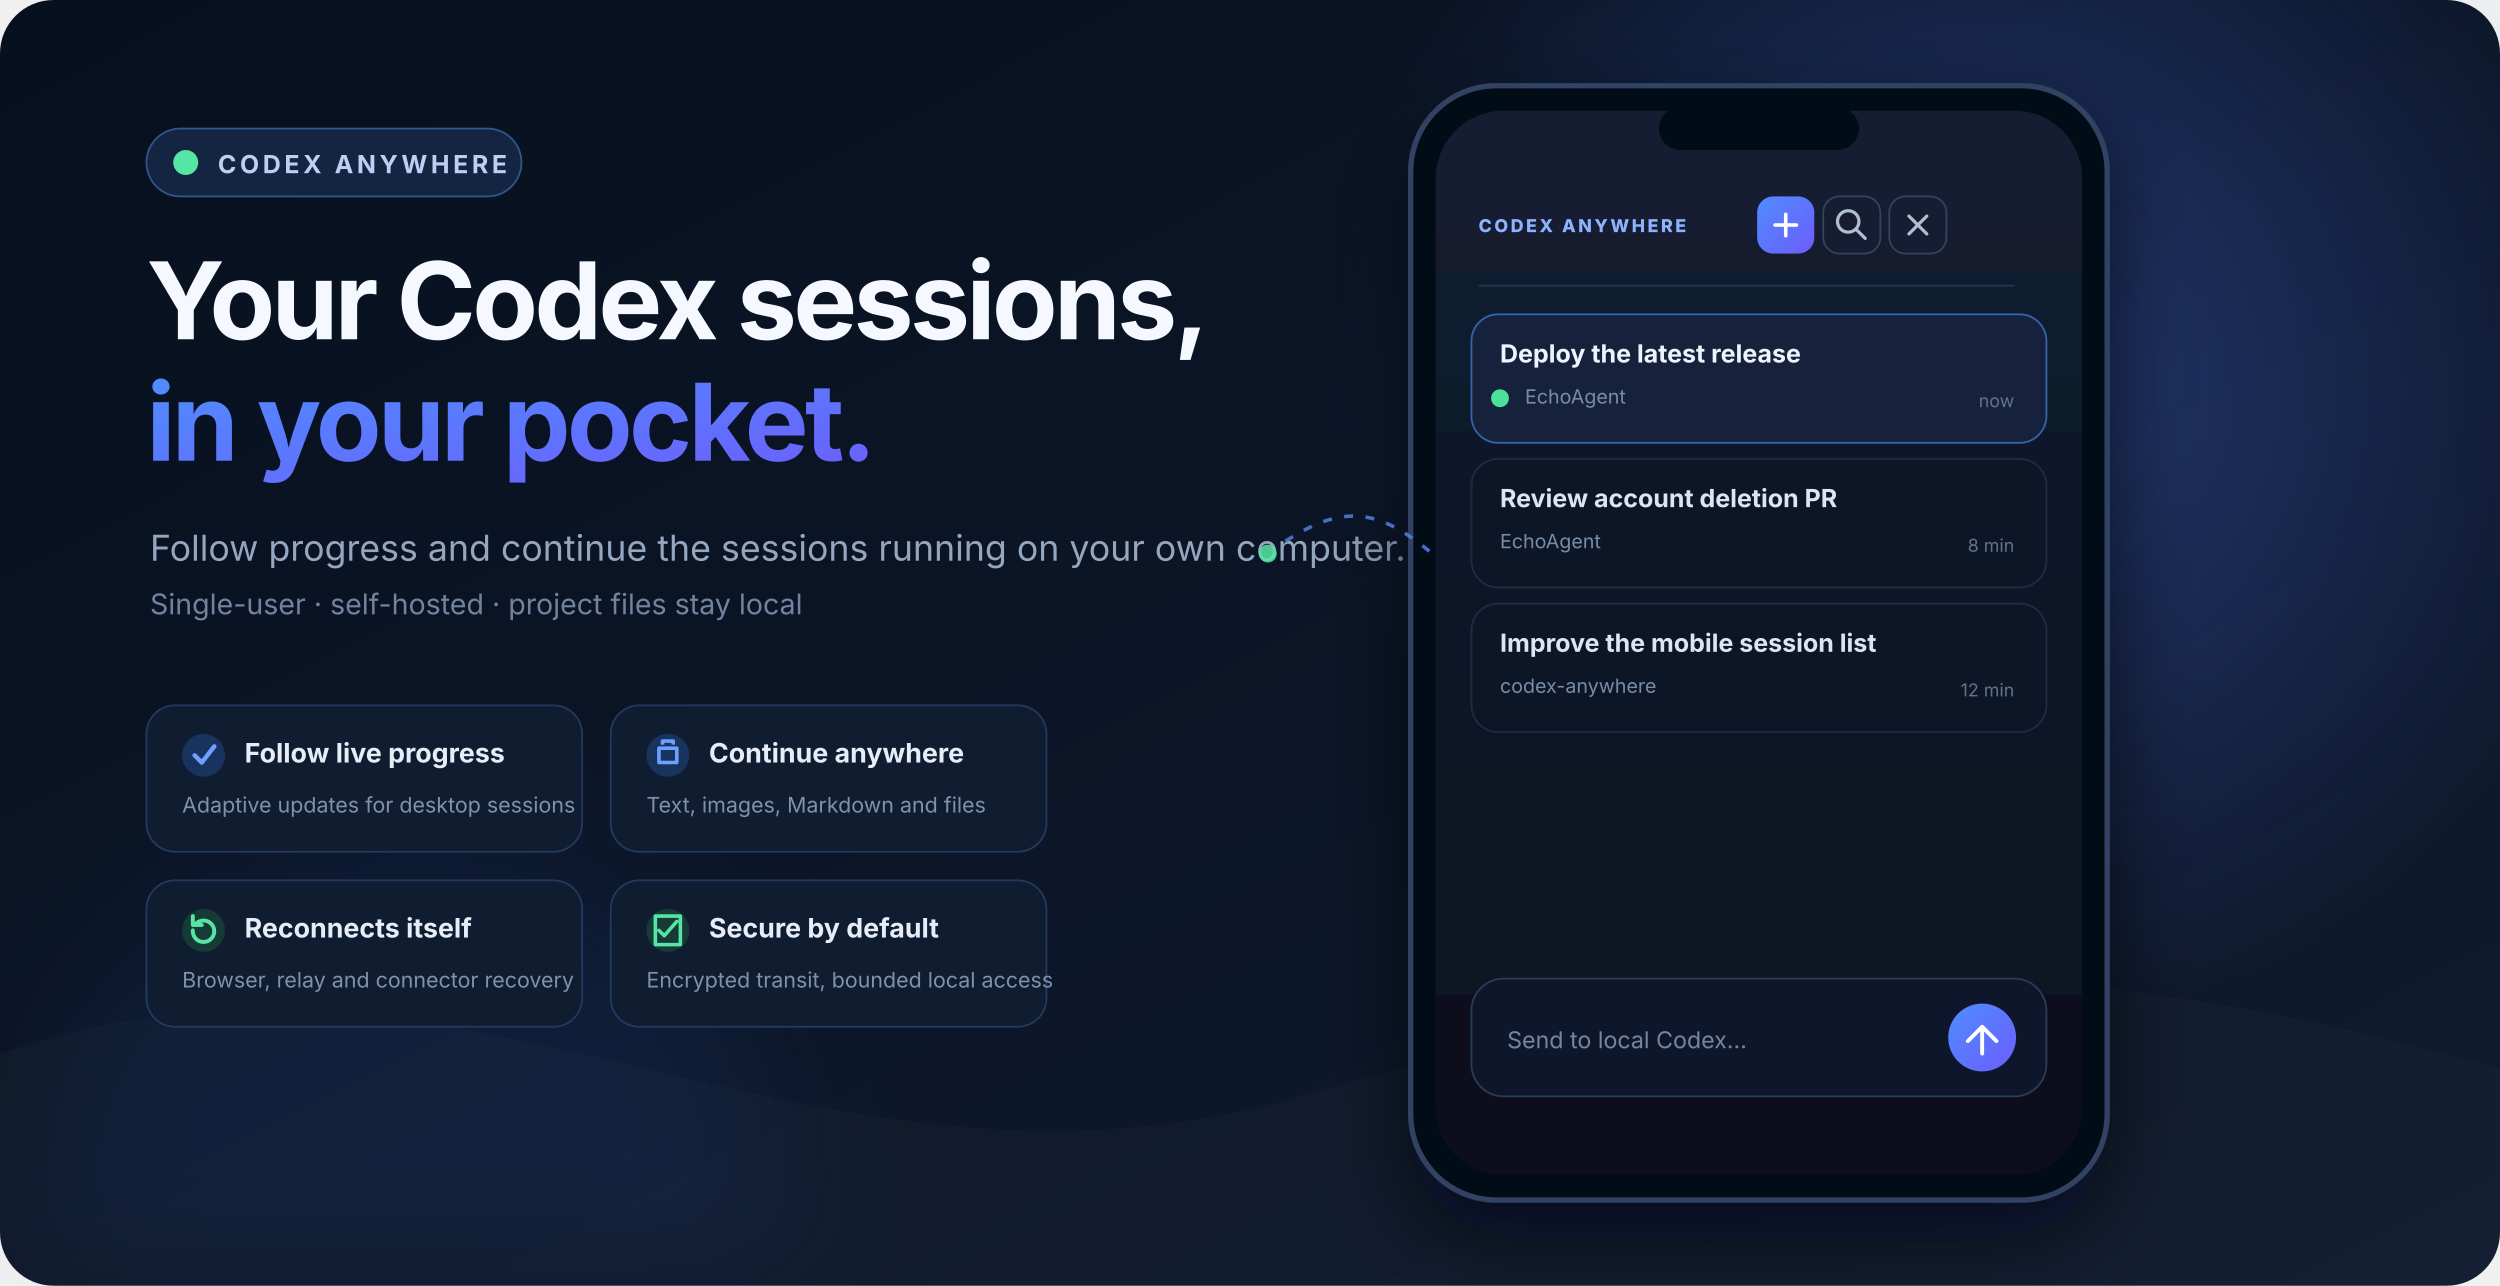
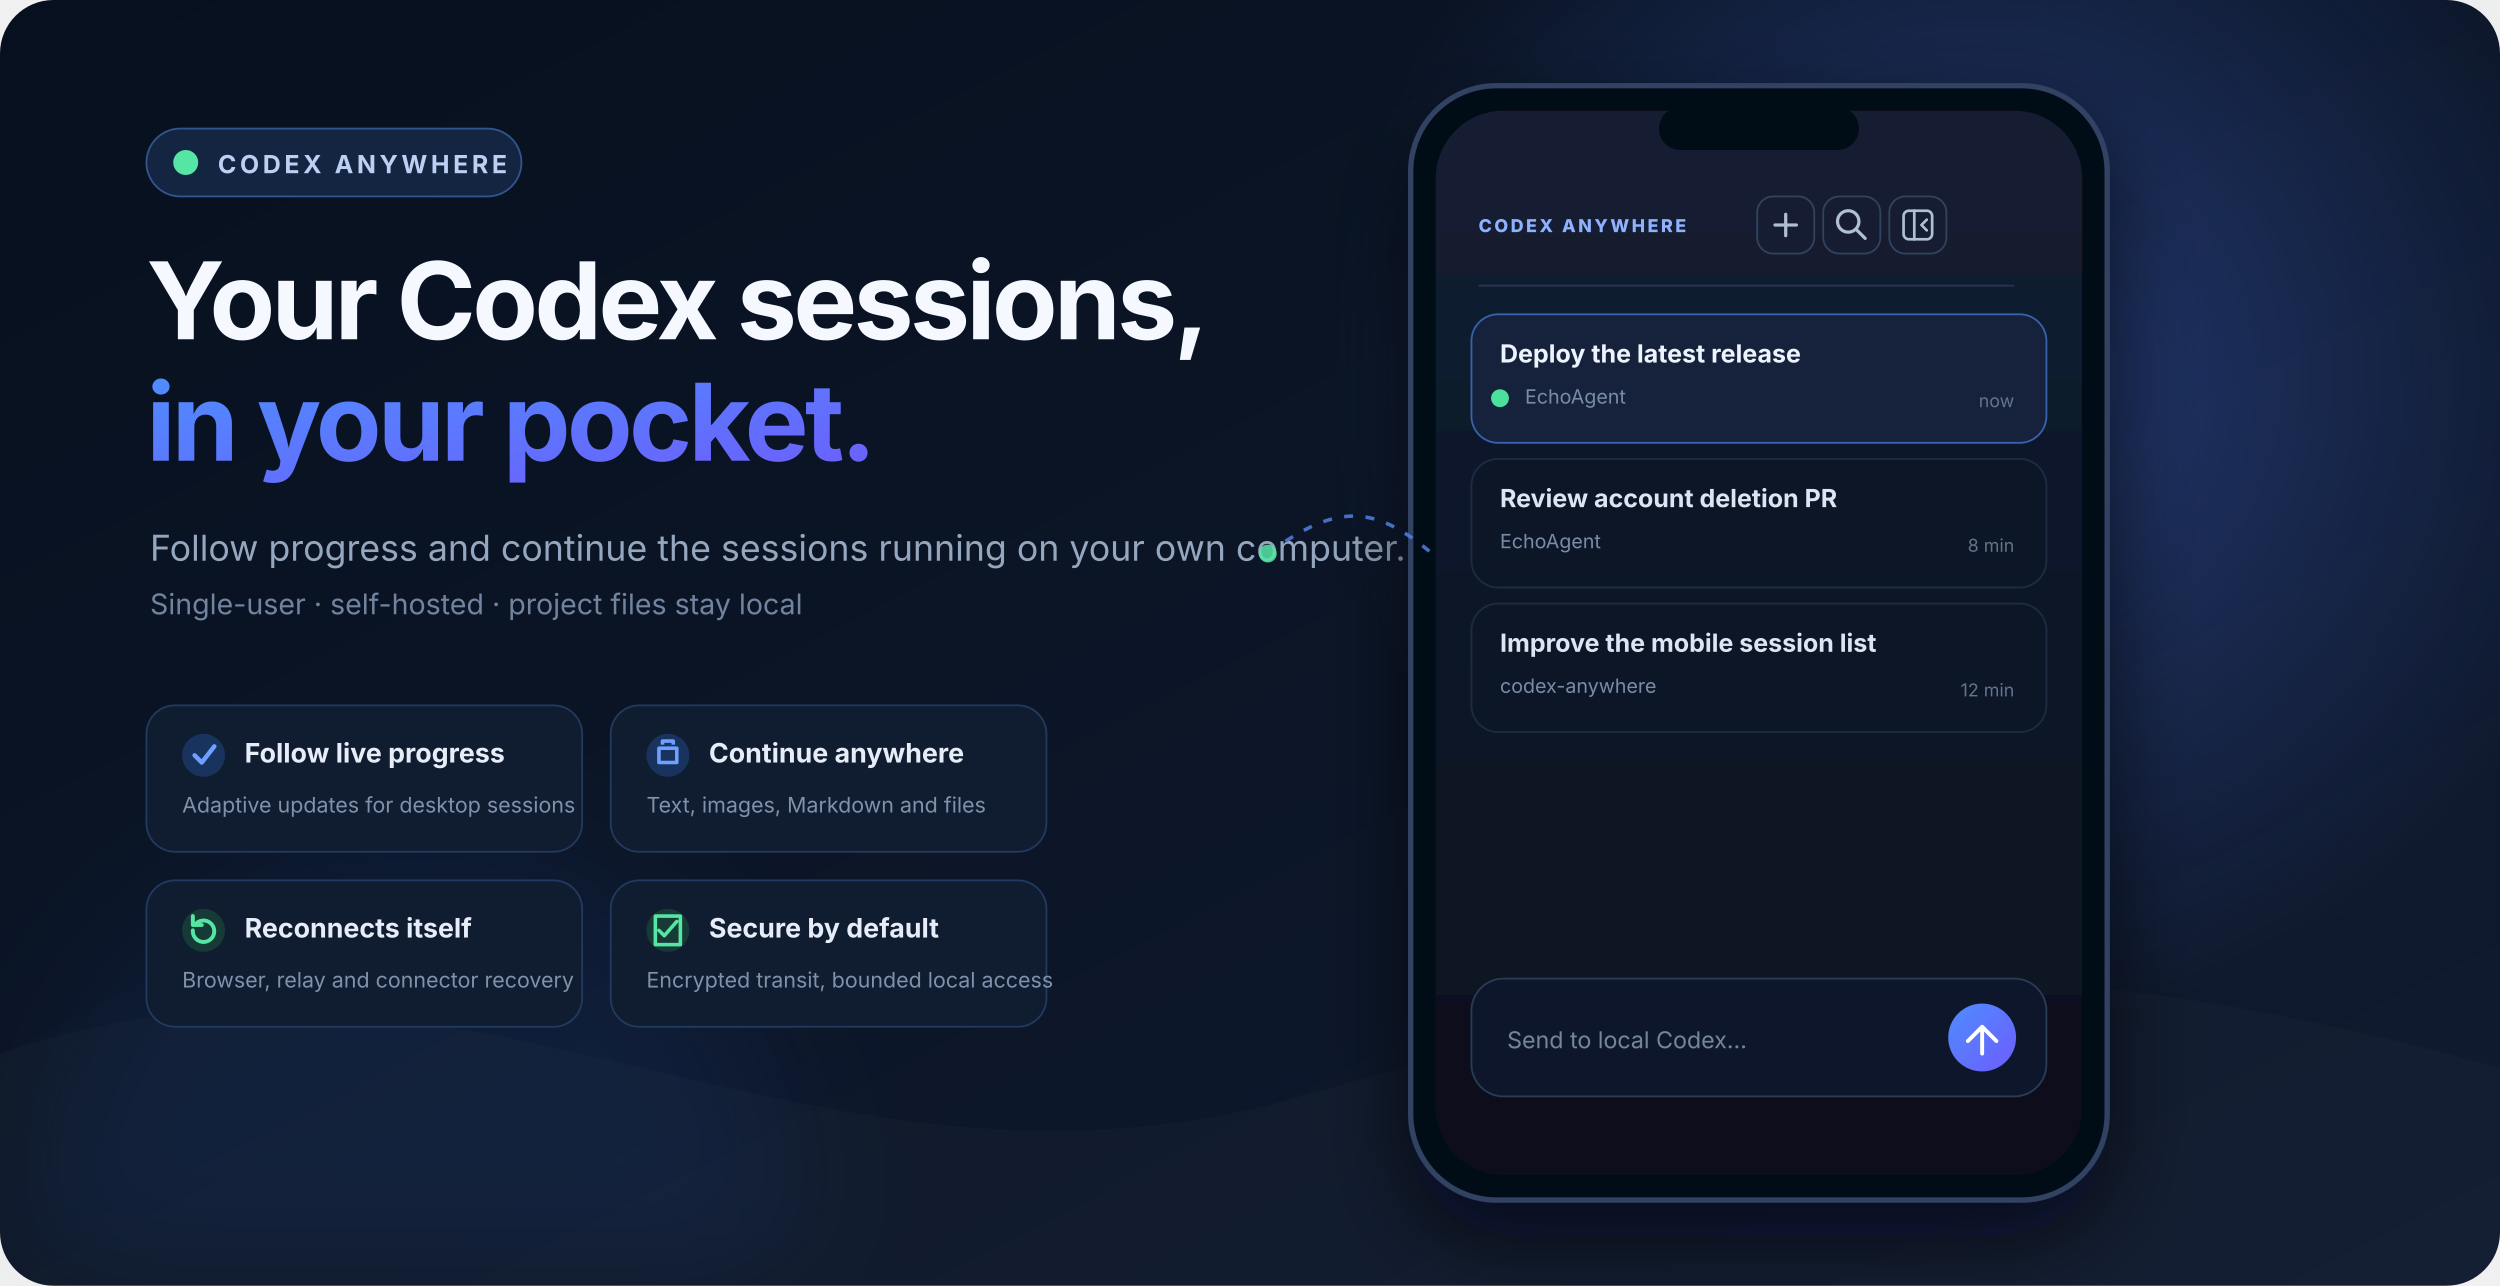
<svg xmlns="http://www.w3.org/2000/svg" width="1400" height="720" viewBox="0 0 1400 720" role="img" aria-labelledby="title desc">
  <defs>
    <linearGradient id="bg" x1="0" y1="0" x2="1" y2="1">
      <stop offset="0" stop-color="#07101e" />
      <stop offset="0.55" stop-color="#0c1628" />
      <stop offset="1" stop-color="#111b31" />
    </linearGradient>
    <linearGradient id="brand" x1="0" y1="0" x2="1" y2="1">
      <stop offset="0" stop-color="#4f8cff" />
      <stop offset="1" stop-color="#6d5dfc" />
    </linearGradient>
    <linearGradient id="phone" x1="0" y1="0" x2="0" y2="1">
      <stop offset="0" stop-color="#131e32" />
      <stop offset="1" stop-color="#090f1c" />
    </linearGradient>
    <radialGradient id="glow">
      <stop offset="0" stop-color="#4f7cff" stop-opacity=".34" />
      <stop offset="1" stop-color="#4f7cff" stop-opacity="0" />
    </radialGradient>
    <filter id="shadow" x="-30%" y="-30%" width="160%" height="160%">
      <feDropShadow dx="0" dy="20" stdDeviation="24" flood-color="#020712" flood-opacity=".65" />
    </filter>
    <filter id="soft" x="-40%" y="-40%" width="180%" height="180%">
      <feGaussianBlur stdDeviation="38" />
    </filter>
  </defs>
  <rect width="1400" height="720" rx="30" fill="url(#bg)" />
  <circle cx="1110" cy="210" r="370" fill="url(#glow)" />
  <circle cx="230" cy="680" r="210" fill="#2a66d9" opacity=".1" filter="url(#soft)" />
  <path d="M0 590C260 500 455 694 732 613s417-83 668-15v122H0Z" fill="#ffffff" opacity=".018" />
  <g transform="translate(82 72)">
    <rect width="210" height="38" rx="19" fill="#142542" stroke="#31568f" />
    <circle cx="22" cy="19" r="7" fill="#55e6a5" />
    <text x="40" y="25" fill="#bcd0f3" font-family="Inter,Segoe UI,Arial,sans-serif" font-size="14" font-weight="700" letter-spacing="2">CODEX ANYWHERE</text>
  </g>
  <text x="82" y="190" fill="#f5f8ff" font-family="Inter,Segoe UI,Arial,sans-serif" font-size="60" font-weight="750" letter-spacing="-2">Your Codex sessions,</text>
  <text x="82" y="258" fill="url(#brand)" font-family="Inter,Segoe UI,Arial,sans-serif" font-size="60" font-weight="750" letter-spacing="-2">in your pocket.</text>
  <text x="84" y="314" fill="#95a6bf" font-family="Inter,Segoe UI,Arial,sans-serif" font-size="20">Follow progress and continue the sessions running on your own computer.</text>
  <text x="84" y="344" fill="#71839e" font-family="Inter,Segoe UI,Arial,sans-serif" font-size="16">Single-user · self-hosted · project files stay local</text>
  <g transform="translate(82 395)" font-family="Inter,Segoe UI,Arial,sans-serif">
    <g>
      <rect width="244" height="82" rx="16" fill="#101c30" stroke="#223a5f" />
      <circle cx="32" cy="28" r="12" fill="#18345e" />
      <path d="M27 28l4 4 7-9" fill="none" stroke="#6da0ff" stroke-width="2.5" stroke-linecap="round" stroke-linejoin="round" />
      <text x="55" y="32" fill="#e6edf8" font-size="15" font-weight="700">Follow live progress</text>
      <text x="20" y="60" fill="#7f91ab" font-size="12">Adaptive updates for desktop sessions</text>
    </g>
    <g transform="translate(260)">
      <rect width="244" height="82" rx="16" fill="#101c30" stroke="#223a5f" />
      <circle cx="32" cy="28" r="12" fill="#18345e" />
      <path d="M27 24h10v8H27zM29 22v-2h6v2" fill="none" stroke="#6da0ff" stroke-width="2" stroke-linejoin="round" />
      <text x="55" y="32" fill="#e6edf8" font-size="15" font-weight="700">Continue anywhere</text>
      <text x="20" y="60" fill="#7f91ab" font-size="12">Text, images, Markdown and files</text>
    </g>
    <g transform="translate(0 98)">
      <rect width="244" height="82" rx="16" fill="#101c30" stroke="#223a5f" />
      <circle cx="32" cy="28" r="12" fill="#163a35" />
      <path d="M26 28a6 6 0 1 0 2-4M26 20v5h5" fill="none" stroke="#55e6a5" stroke-width="2.2" stroke-linecap="round" stroke-linejoin="round" />
      <text x="55" y="32" fill="#e6edf8" font-size="15" font-weight="700">Reconnects itself</text>
      <text x="20" y="60" fill="#7f91ab" font-size="12">Browser, relay and connector recovery</text>
    </g>
    <g transform="translate(260 98)">
      <rect width="244" height="82" rx="16" fill="#101c30" stroke="#223a5f" />
      <circle cx="32" cy="28" r="12" fill="#163a35" />
      <path d="M27 28l3 3 7-8M25 20h14v16H25z" fill="none" stroke="#55e6a5" stroke-width="2" stroke-linecap="round" stroke-linejoin="round" />
      <text x="55" y="32" fill="#e6edf8" font-size="15" font-weight="700">Secure by default</text>
      <text x="20" y="60" fill="#7f91ab" font-size="12">Encrypted transit, bounded local access</text>
    </g>
  </g>
  <g transform="translate(790 48)" filter="url(#shadow)">
    <rect x="0" y="0" width="390" height="624" rx="48" fill="#050914" stroke="#304264" stroke-width="3" />
    <rect x="14" y="14" width="362" height="596" rx="38" fill="url(#phone)" />
    <rect x="139" y="12" width="112" height="24" rx="12" fill="#050914" />
    <g transform="translate(38 62)" font-family="Inter,Segoe UI,Arial,sans-serif">
      <text x="0" y="20" fill="#8fb2ff" font-size="10" font-weight="800" letter-spacing="1.4">CODEX ANYWHERE</text>
      <g transform="translate(156)">
-         <rect width="32" height="32" rx="9" fill="url(#brand)" />
-         <path d="M10 16h12M16 10v12" stroke="#fff" stroke-width="2" stroke-linecap="round" />
+         <rect width="32" height="32" rx="9" fill="#151f32" stroke="#33435e" />
+         <path d="M10 16h12M16 10v12" stroke="#b0bfd4" stroke-width="1.8" stroke-linecap="round" />
      </g>
      <g transform="translate(193)">
        <rect width="32" height="32" rx="9" fill="#151f32" stroke="#33435e" />
        <circle cx="14" cy="14" r="6" fill="none" stroke="#b0bfd4" stroke-width="1.8" />
        <path d="M18.5 18.5l5 5" stroke="#b0bfd4" stroke-width="1.8" stroke-linecap="round" />
      </g>
      <g transform="translate(230)">
        <rect width="32" height="32" rx="9" fill="#151f32" stroke="#33435e" />
-         <path d="M11 11l10 10m0-10L11 21" stroke="#b0bfd4" stroke-width="1.8" stroke-linecap="round" />
+         <rect x="8" y="8" width="16" height="16" rx="3" fill="none" stroke="#b0bfd4" stroke-width="1.5" />
+         <path d="M14 8v16m7-11-3 3 3 3" fill="none" stroke="#b0bfd4" stroke-width="1.5" stroke-linecap="round" stroke-linejoin="round" />
      </g>
    </g>
    <path d="M38 112h300" stroke="#263650" stroke-width="1" />
    <g transform="translate(34 128)" font-family="Inter,Segoe UI,Arial,sans-serif">
      <g>
        <rect width="322" height="72" rx="15" fill="#17243a" stroke="#3563ad" />
        <text x="16" y="27" fill="#eef4ff" font-size="14" font-weight="700">Deploy the latest release</text>
        <circle cx="16" cy="47" r="5" fill="#4be19c" />
        <text x="30" y="50" fill="#788ca8" font-size="11">EchoAgent</text>
        <text x="304" y="52" text-anchor="end" fill="#62738b" font-size="10">now</text>
      </g>
      <g transform="translate(0 81)">
        <rect width="322" height="72" rx="15" fill="#0e1727" stroke="#1e2c43" />
        <text x="16" y="27" fill="#dce5f3" font-size="14" font-weight="650">Review account deletion PR</text>
        <text x="16" y="50" fill="#788ca8" font-size="11">EchoAgent</text>
        <text x="304" y="52" text-anchor="end" fill="#62738b" font-size="10">8 min</text>
      </g>
      <g transform="translate(0 162)">
        <rect width="322" height="72" rx="15" fill="#0e1727" stroke="#1e2c43" />
        <text x="16" y="27" fill="#dce5f3" font-size="14" font-weight="650">Improve the mobile session list</text>
        <text x="16" y="50" fill="#788ca8" font-size="11">codex-anywhere</text>
        <text x="304" y="52" text-anchor="end" fill="#62738b" font-size="10">12 min</text>
      </g>
    </g>
    <g transform="translate(34 500)" font-family="Inter,Segoe UI,Arial,sans-serif">
      <rect width="322" height="66" rx="18" fill="#10192a" stroke="#2b3b56" />
      <text x="20" y="39" fill="#74859e" font-size="13">Send to local Codex…</text>
      <circle cx="286" cy="33" r="19" fill="url(#brand)" />
      <path d="M278 35l8-8 8 8M286 27v15" fill="none" stroke="#fff" stroke-width="2.2" stroke-linecap="round" stroke-linejoin="round" />
    </g>
  </g>
  <g transform="translate(710 310)" opacity=".85">
    <path d="M0 0c38-28 59-28 92 0" fill="none" stroke="#527fe0" stroke-width="2" stroke-dasharray="5 7" />
    <circle cx="0" cy="0" r="5" fill="#55e6a5" />
  </g>
</svg>
